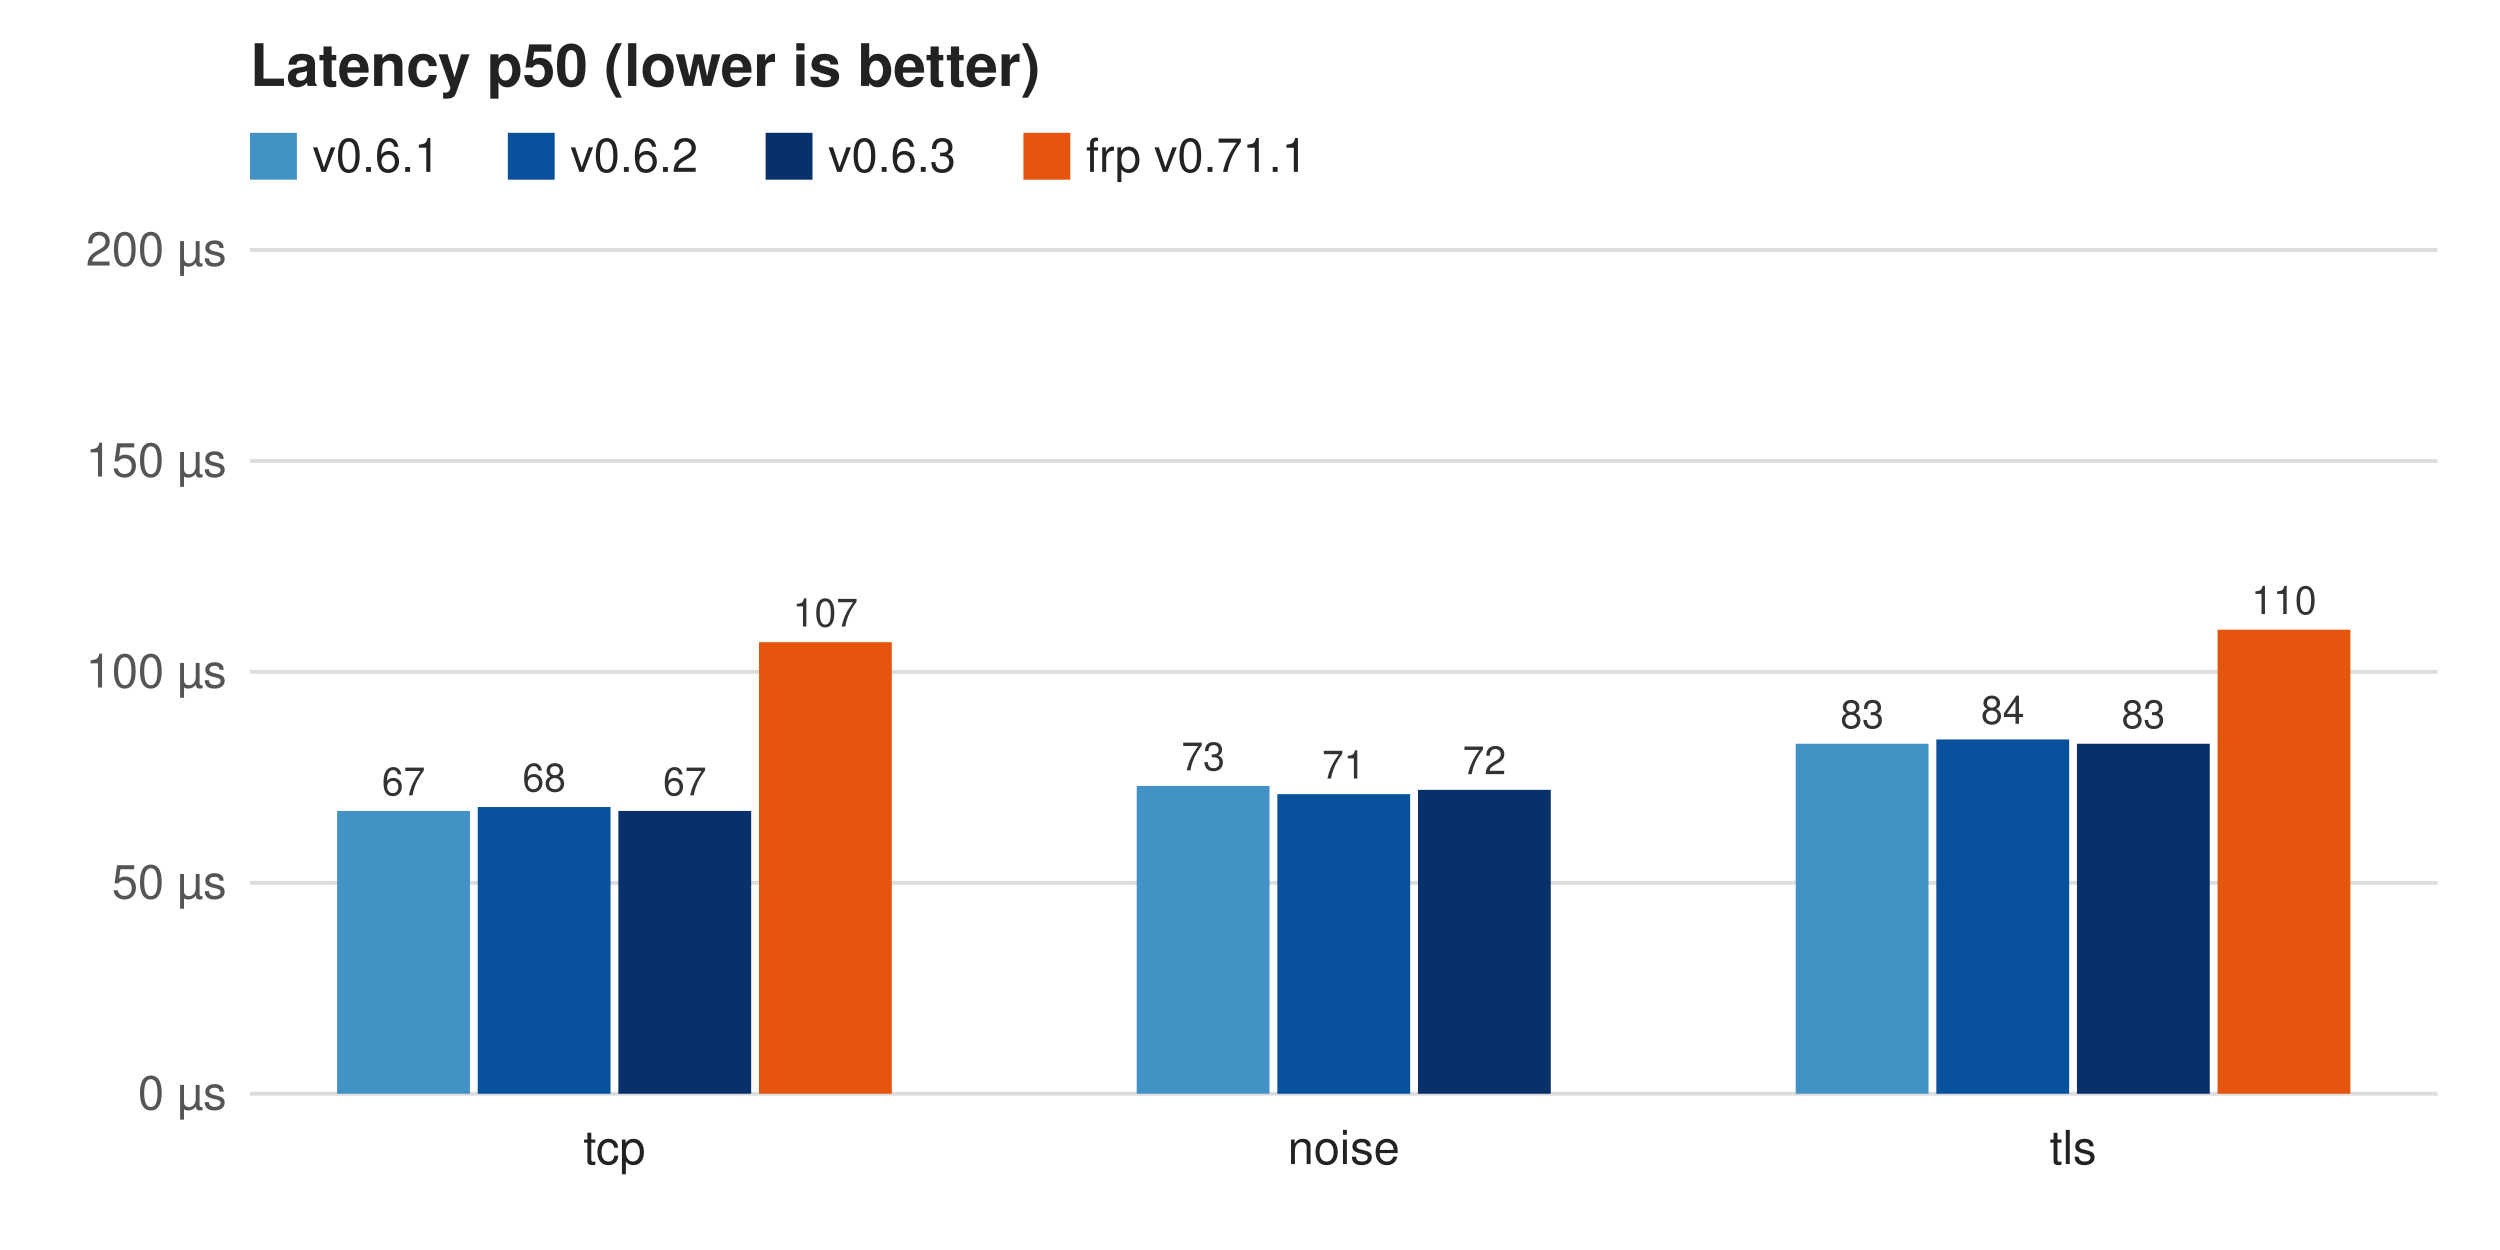
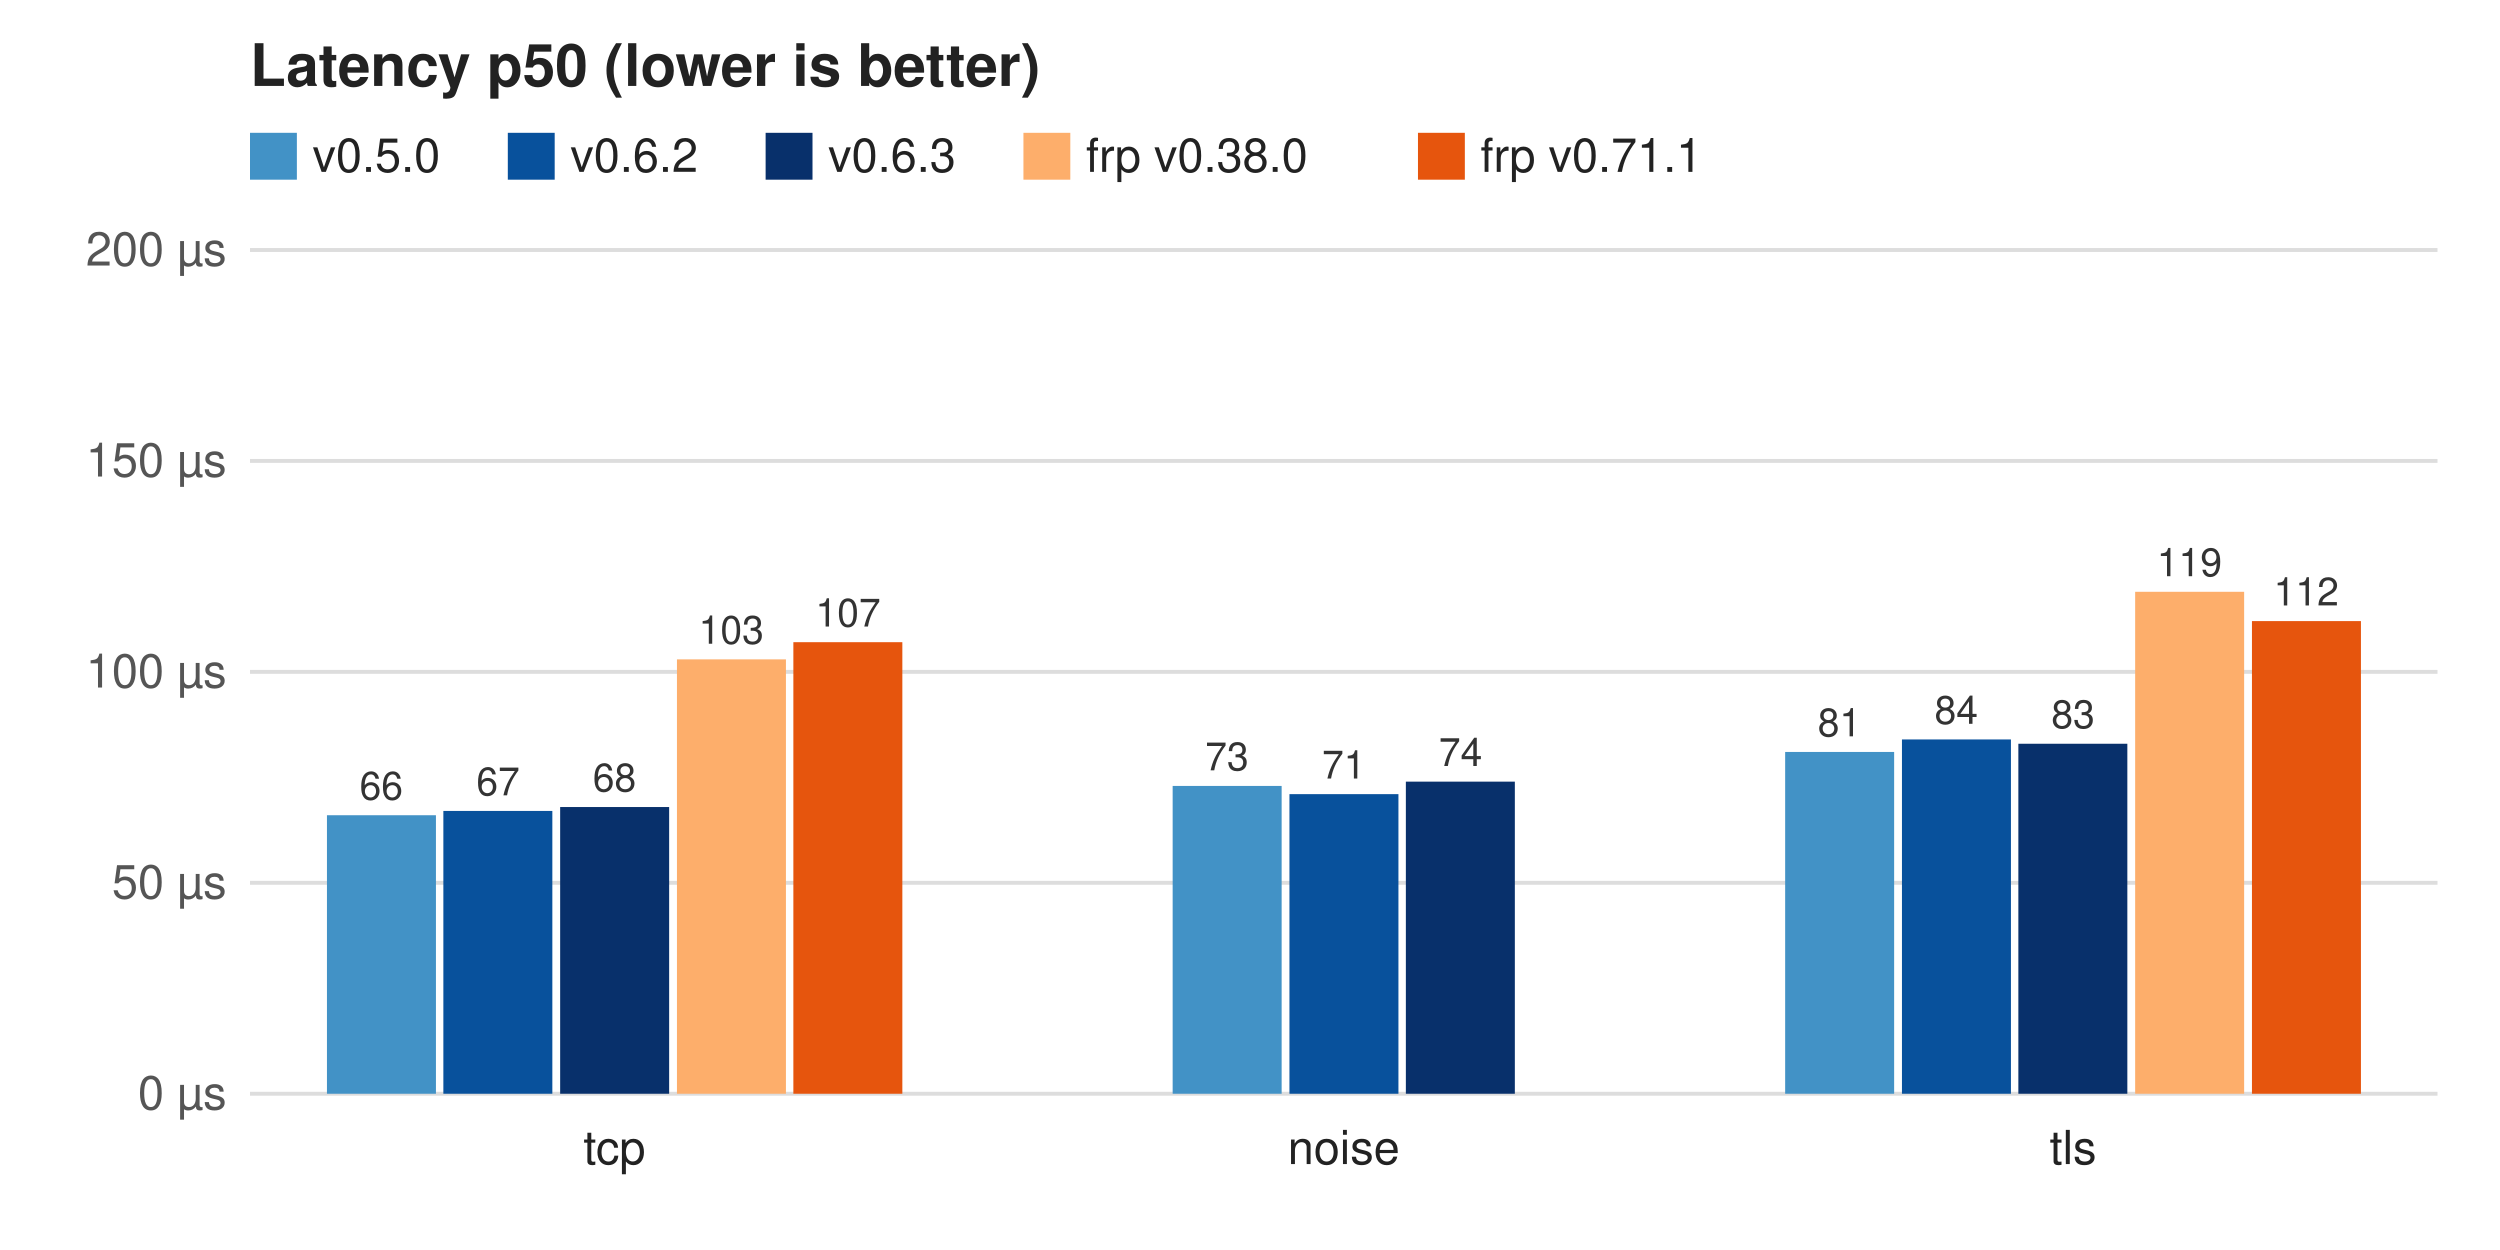
<svg xmlns="http://www.w3.org/2000/svg" width="640" height="320" viewBox="0 0 640 320" font-family="Helvetica, Arial, sans-serif" font-size="12">
  <rect width="640" height="320" fill="#ffffff" />
  <text x="64" y="22" font-size="15" font-weight="bold" fill="#222">Latency p50 (lower is better)</text>
  <rect x="64" y="34" width="12" height="12" fill="#4292c6" />
-   <text x="80" y="44" fill="#222">v0.6.1</text>
+   <text x="80" y="44" fill="#222">v0.5.0</text>
  <rect x="130" y="34" width="12" height="12" fill="#08519c" />
  <text x="146" y="44" fill="#222">v0.6.2</text>
  <rect x="196" y="34" width="12" height="12" fill="#08306b" />
  <text x="212" y="44" fill="#222">v0.6.3</text>
-   <rect x="262" y="34" width="12" height="12" fill="#e6550d" />
-   <text x="278" y="44" fill="#222">frp v0.71.1</text>
+   <rect x="262" y="34" width="12" height="12" fill="#fdae6b" />
+   <text x="278" y="44" fill="#222">frp v0.38.0</text>
+   <rect x="363" y="34" width="12" height="12" fill="#e6550d" />
+   <text x="379" y="44" fill="#222">frp v0.71.1</text>
  <line x1="64" y1="280.0" x2="624" y2="280.0" stroke="#ddd" />
  <text x="58" y="284.0" text-anchor="end" fill="#555">0 µs</text>
  <line x1="64" y1="226.0" x2="624" y2="226.0" stroke="#ddd" />
  <text x="58" y="230.0" text-anchor="end" fill="#555">50 µs</text>
  <line x1="64" y1="172.0" x2="624" y2="172.0" stroke="#ddd" />
  <text x="58" y="176.0" text-anchor="end" fill="#555">100 µs</text>
  <line x1="64" y1="118.0" x2="624" y2="118.0" stroke="#ddd" />
  <text x="58" y="122.0" text-anchor="end" fill="#555">150 µs</text>
  <line x1="64" y1="64.0" x2="624" y2="64.0" stroke="#ddd" />
  <text x="58" y="68.0" text-anchor="end" fill="#555">200 µs</text>
-   <rect x="86.3" y="207.6" width="34.0" height="72.4" fill="#4292c6" />
-   <text x="103.3" y="203.6" text-anchor="middle" font-size="10" fill="#333">67</text>
-   <rect x="122.3" y="206.6" width="34.0" height="73.4" fill="#08519c" />
-   <text x="139.3" y="202.6" text-anchor="middle" font-size="10" fill="#333">68</text>
-   <rect x="158.3" y="207.6" width="34.0" height="72.4" fill="#08306b" />
-   <text x="175.3" y="203.6" text-anchor="middle" font-size="10" fill="#333">67</text>
-   <rect x="194.3" y="164.4" width="34.0" height="115.6" fill="#e6550d" />
-   <text x="211.3" y="160.4" text-anchor="middle" font-size="10" fill="#333">107</text>
+   <rect x="83.7" y="208.7" width="27.9" height="71.3" fill="#4292c6" />
+   <text x="97.6" y="204.7" text-anchor="middle" font-size="10" fill="#333">66</text>
+   <rect x="113.5" y="207.6" width="27.9" height="72.4" fill="#08519c" />
+   <text x="127.5" y="203.6" text-anchor="middle" font-size="10" fill="#333">67</text>
+   <rect x="143.4" y="206.6" width="27.9" height="73.4" fill="#08306b" />
+   <text x="157.3" y="202.6" text-anchor="middle" font-size="10" fill="#333">68</text>
+   <rect x="173.3" y="168.8" width="27.9" height="111.2" fill="#fdae6b" />
+   <text x="187.2" y="164.8" text-anchor="middle" font-size="10" fill="#333">103</text>
+   <rect x="203.1" y="164.4" width="27.9" height="115.6" fill="#e6550d" />
+   <text x="217.1" y="160.4" text-anchor="middle" font-size="10" fill="#333">107</text>
  <text x="157.3" y="298" text-anchor="middle" fill="#222">tcp</text>
-   <rect x="291.0" y="201.2" width="34.0" height="78.8" fill="#4292c6" />
-   <text x="308.0" y="197.2" text-anchor="middle" font-size="10" fill="#333">73</text>
-   <rect x="327.0" y="203.3" width="34.0" height="76.7" fill="#08519c" />
+   <rect x="300.2" y="201.2" width="27.9" height="78.8" fill="#4292c6" />
+   <text x="314.1" y="197.2" text-anchor="middle" font-size="10" fill="#333">73</text>
+   <rect x="330.1" y="203.3" width="27.9" height="76.7" fill="#08519c" />
  <text x="344.0" y="199.3" text-anchor="middle" font-size="10" fill="#333">71</text>
-   <rect x="363.0" y="202.2" width="34.0" height="77.8" fill="#08306b" />
-   <text x="380.0" y="198.2" text-anchor="middle" font-size="10" fill="#333">72</text>
+   <rect x="359.9" y="200.1" width="27.9" height="79.9" fill="#08306b" />
+   <text x="373.9" y="196.1" text-anchor="middle" font-size="10" fill="#333">74</text>
  <text x="344.0" y="298" text-anchor="middle" fill="#222">noise</text>
-   <rect x="459.7" y="190.4" width="34.0" height="89.6" fill="#4292c6" />
-   <text x="476.7" y="186.4" text-anchor="middle" font-size="10" fill="#333">83</text>
-   <rect x="495.7" y="189.3" width="34.0" height="90.7" fill="#08519c" />
-   <text x="512.7" y="185.3" text-anchor="middle" font-size="10" fill="#333">84</text>
-   <rect x="531.7" y="190.4" width="34.0" height="89.6" fill="#08306b" />
-   <text x="548.7" y="186.4" text-anchor="middle" font-size="10" fill="#333">83</text>
-   <rect x="567.7" y="161.2" width="34.0" height="118.8" fill="#e6550d" />
-   <text x="584.7" y="157.2" text-anchor="middle" font-size="10" fill="#333">110</text>
+   <rect x="457.0" y="192.5" width="27.9" height="87.5" fill="#4292c6" />
+   <text x="470.9" y="188.5" text-anchor="middle" font-size="10" fill="#333">81</text>
+   <rect x="486.9" y="189.3" width="27.9" height="90.7" fill="#08519c" />
+   <text x="500.8" y="185.3" text-anchor="middle" font-size="10" fill="#333">84</text>
+   <rect x="516.7" y="190.4" width="27.9" height="89.6" fill="#08306b" />
+   <text x="530.7" y="186.4" text-anchor="middle" font-size="10" fill="#333">83</text>
+   <rect x="546.6" y="151.5" width="27.9" height="128.5" fill="#fdae6b" />
+   <text x="560.5" y="147.5" text-anchor="middle" font-size="10" fill="#333">119</text>
+   <rect x="576.5" y="159.0" width="27.9" height="121.0" fill="#e6550d" />
+   <text x="590.4" y="155.0" text-anchor="middle" font-size="10" fill="#333">112</text>
  <text x="530.7" y="298" text-anchor="middle" fill="#222">tls</text>
</svg>
